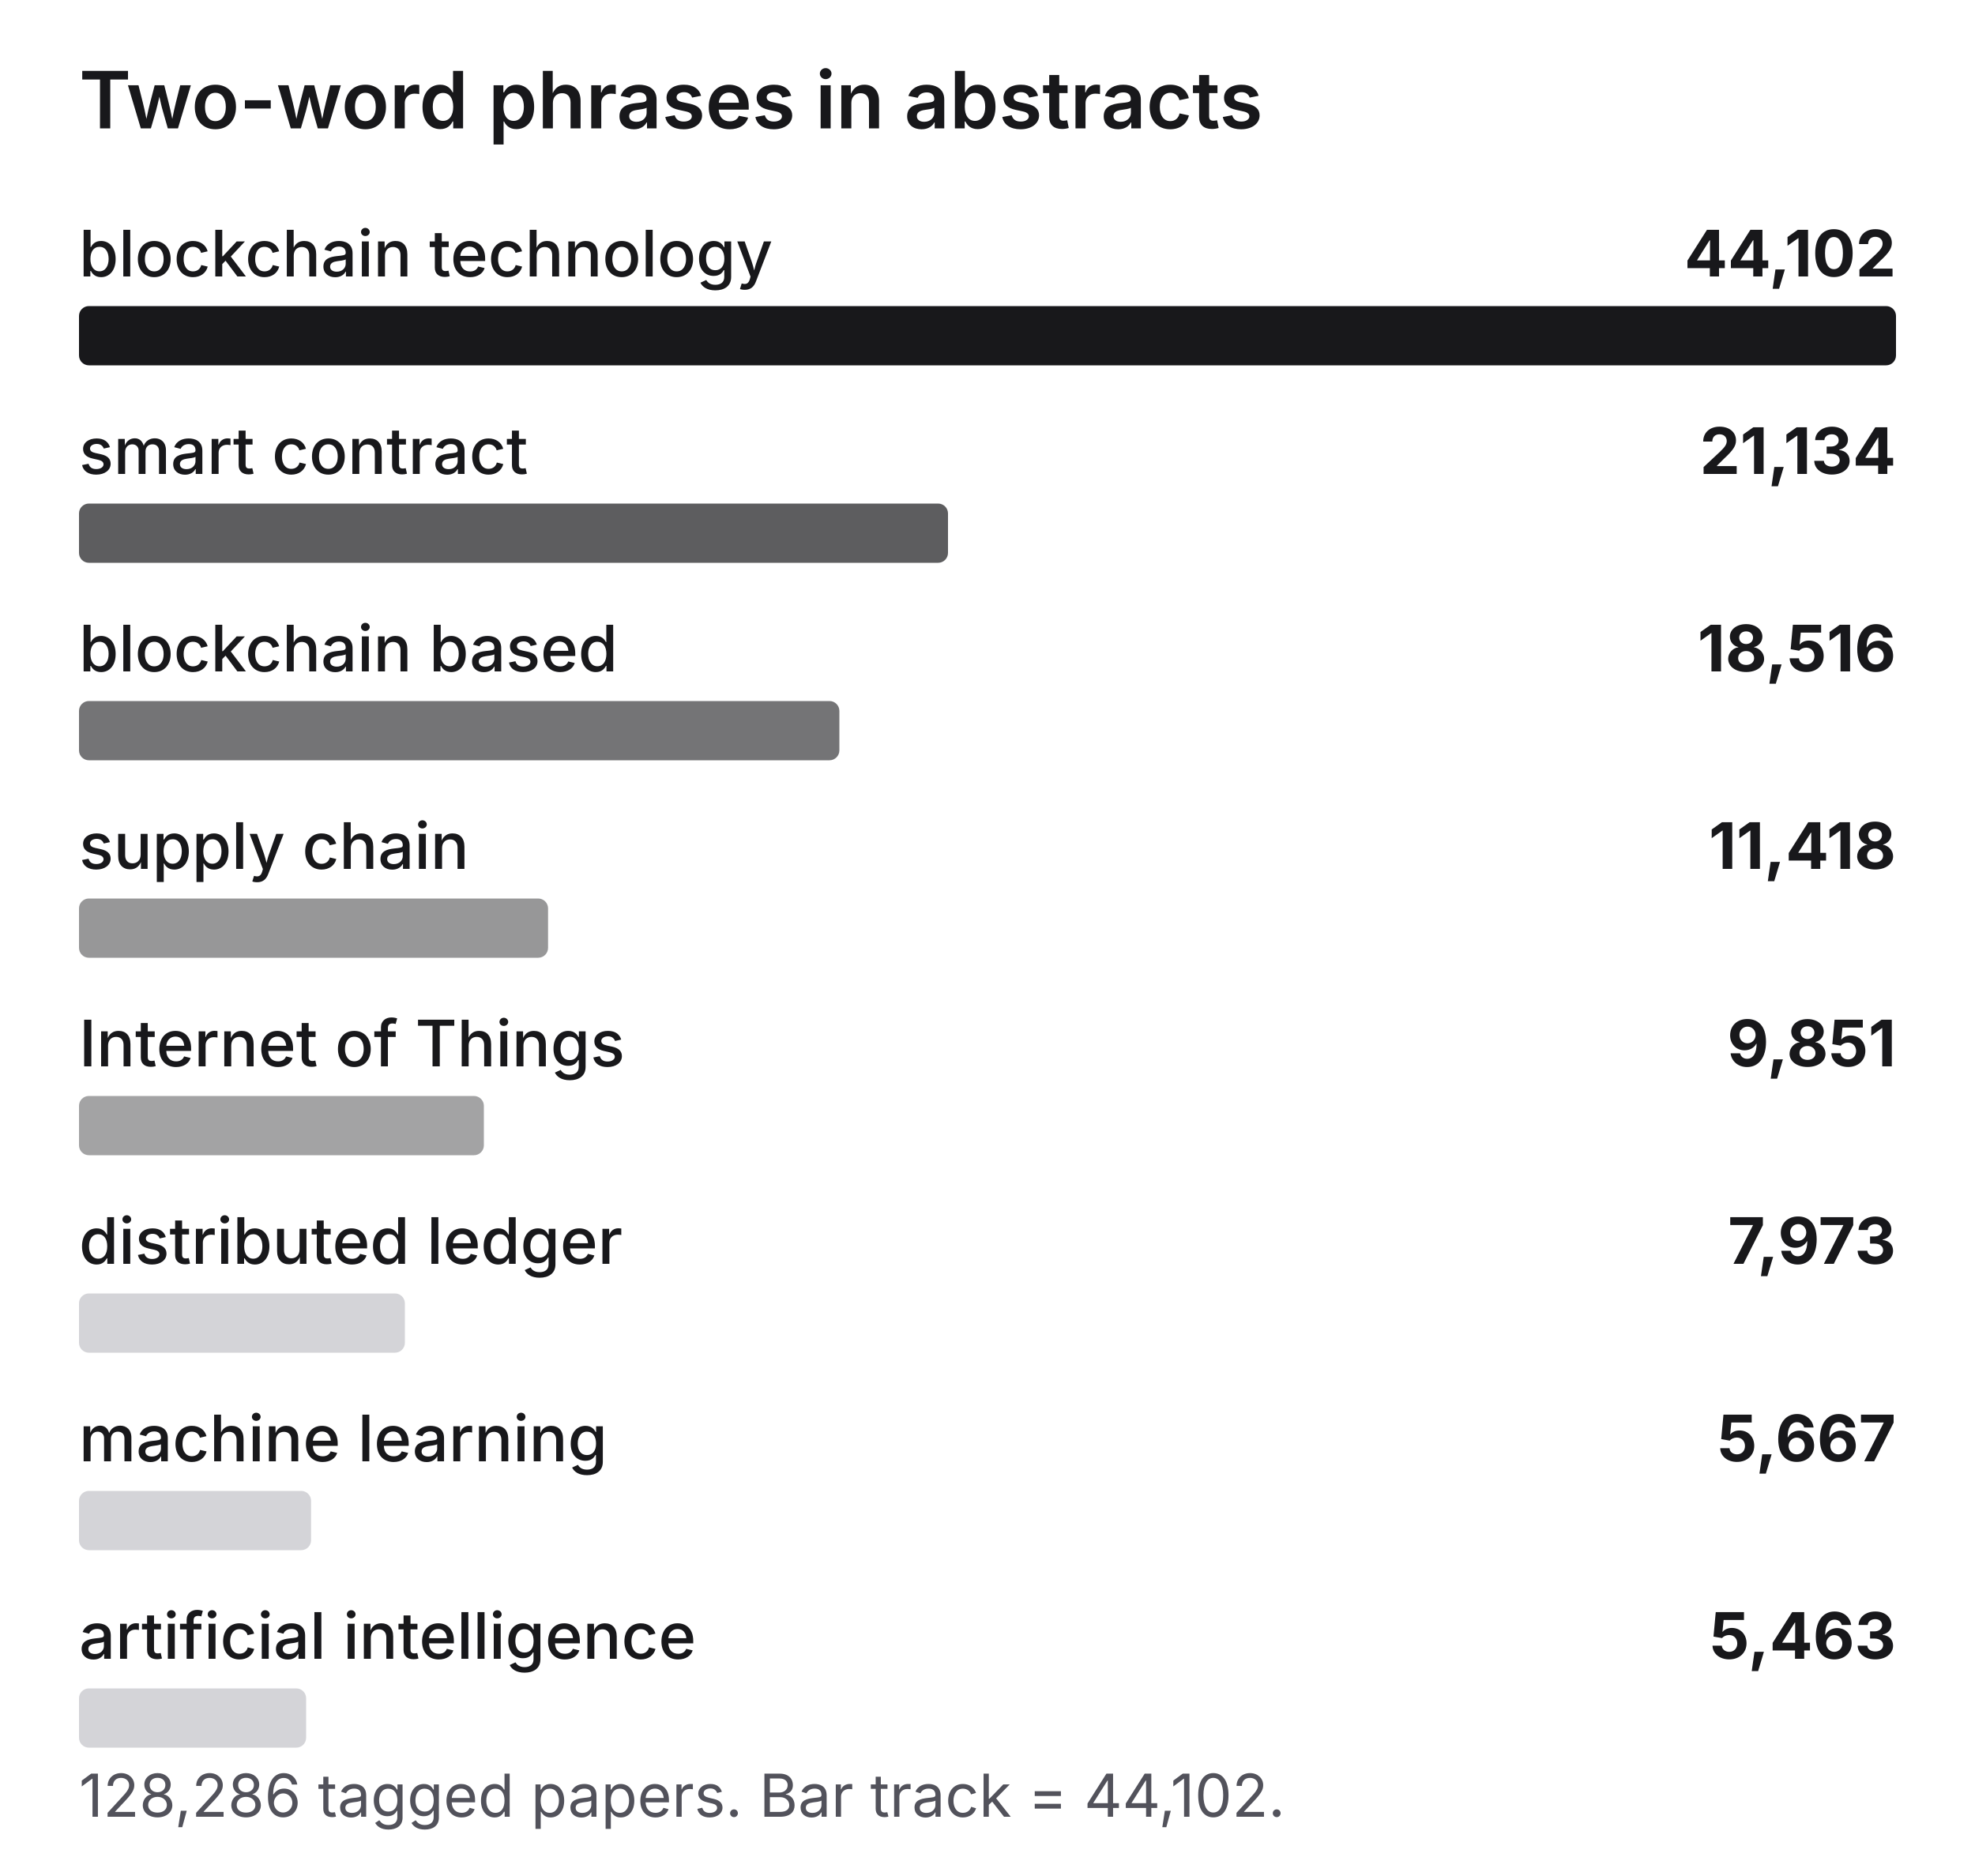
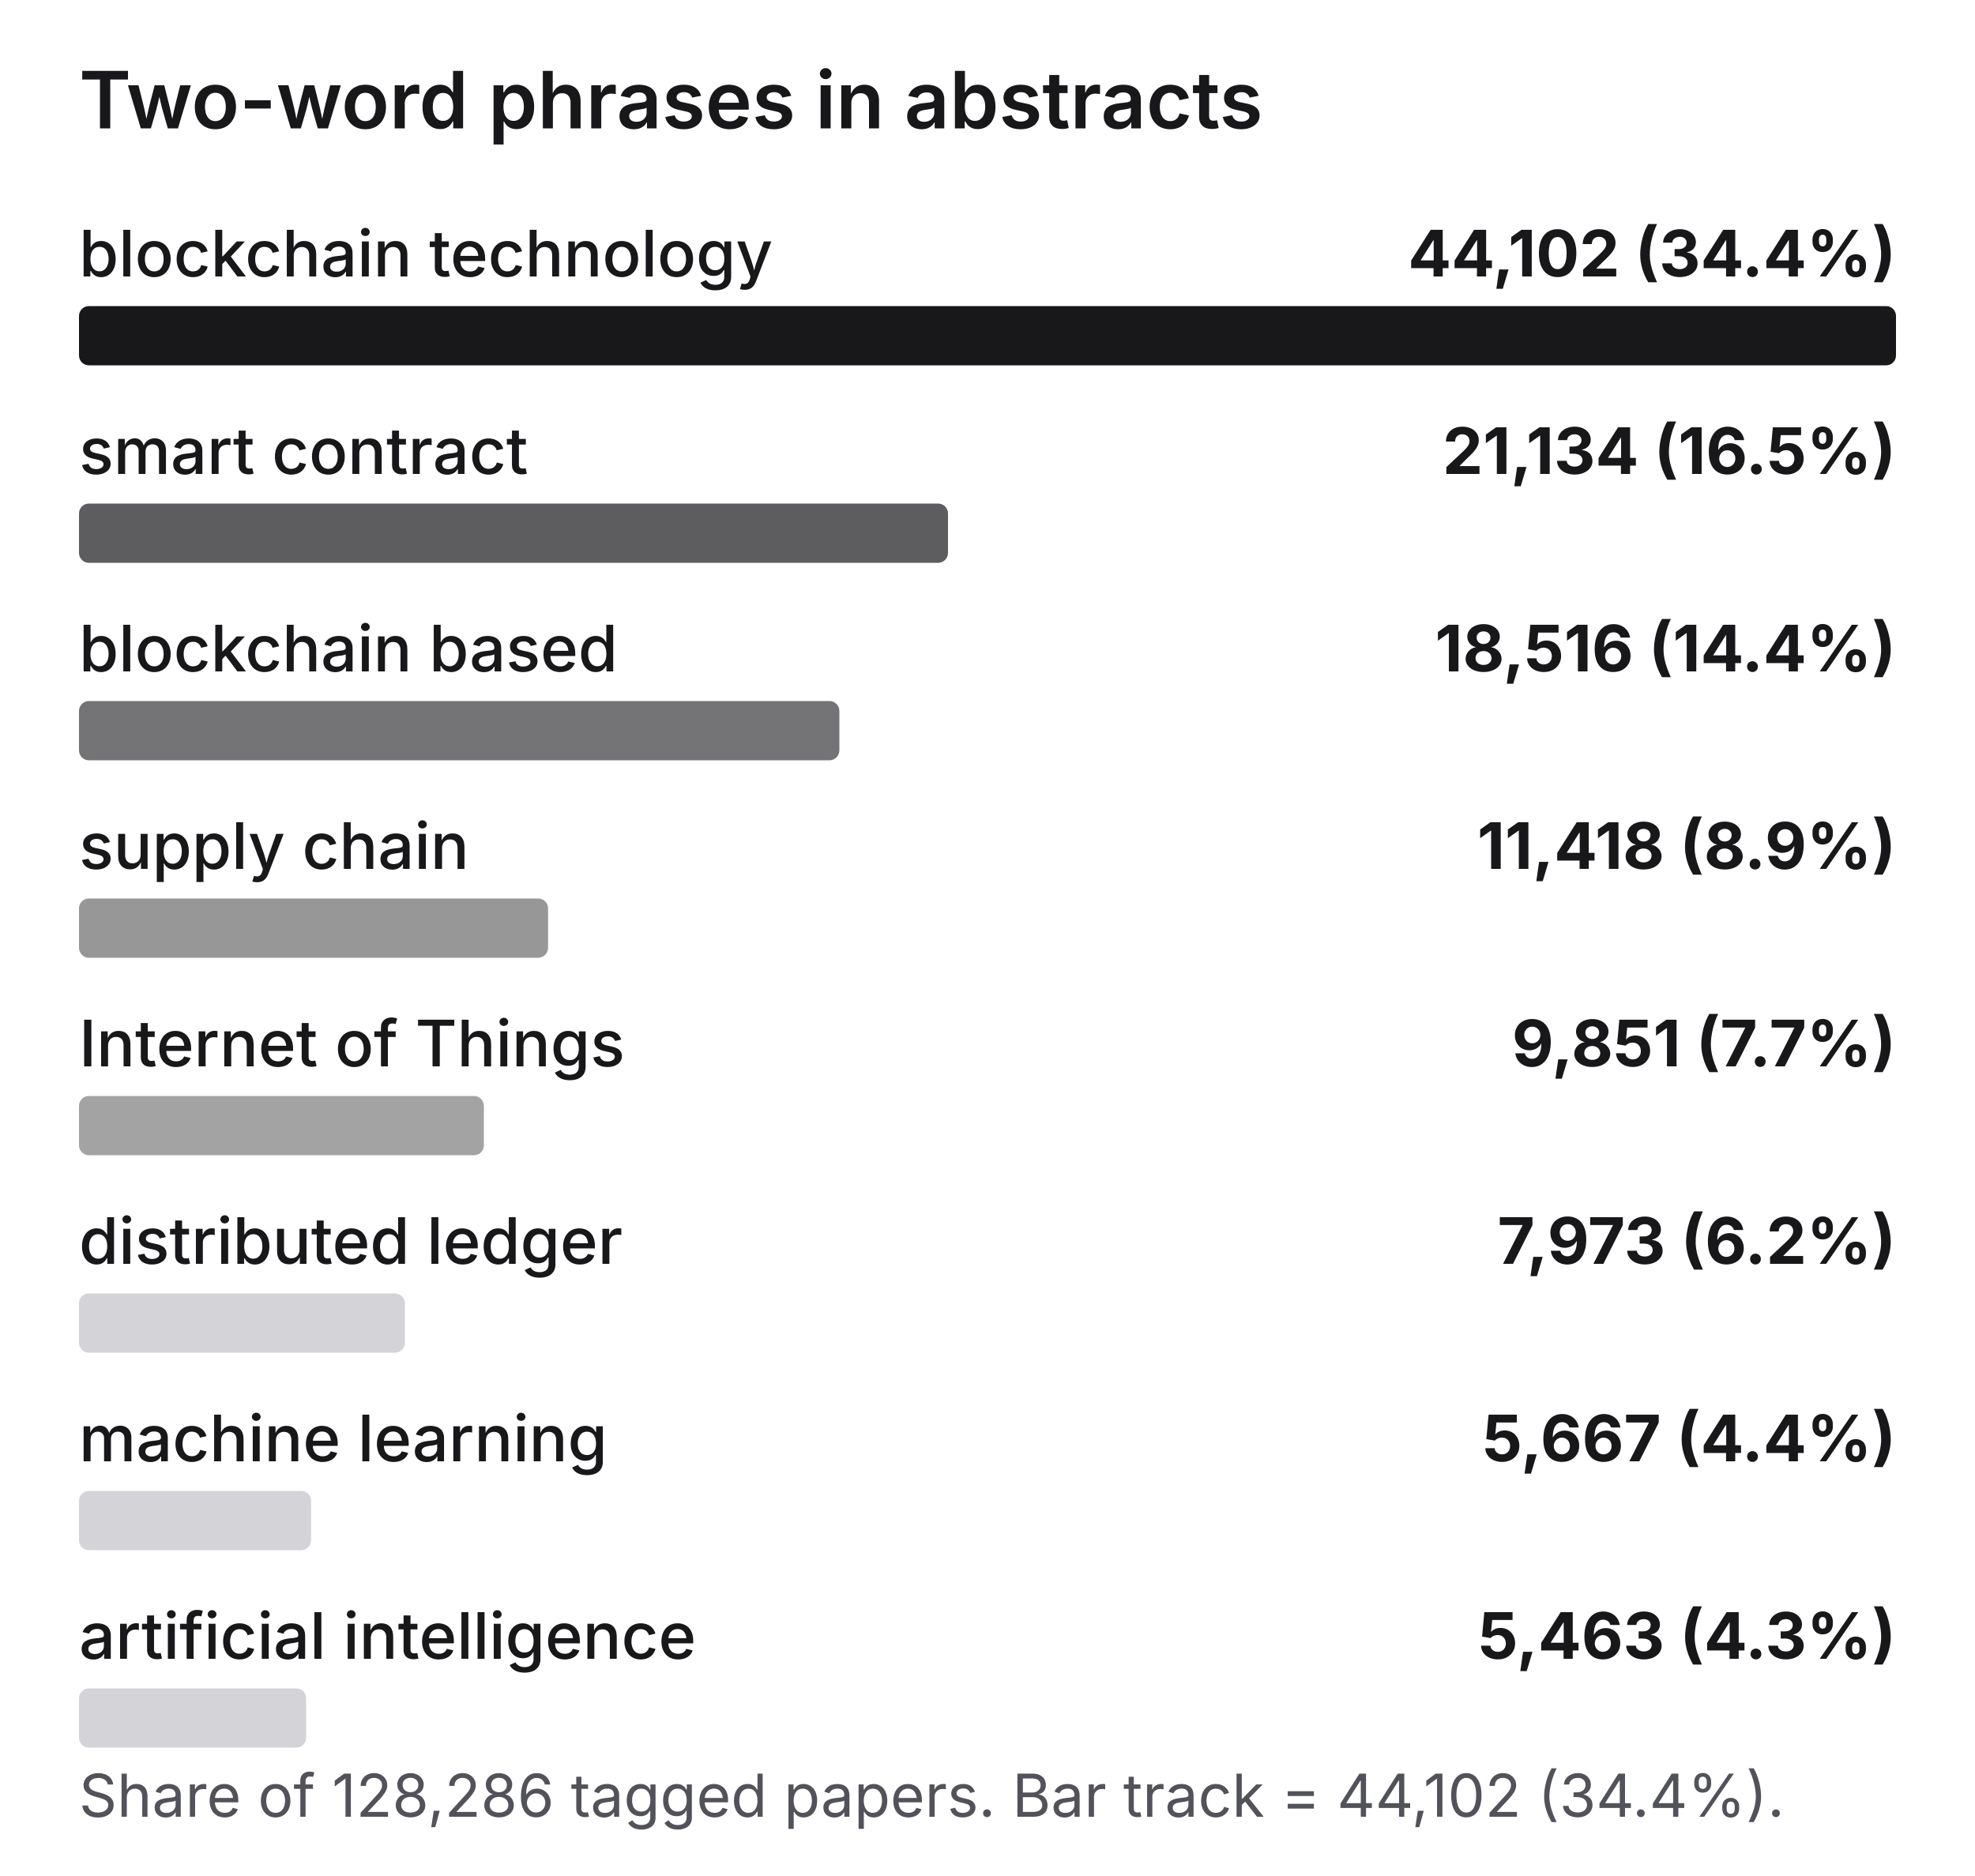
<svg xmlns="http://www.w3.org/2000/svg" viewBox="0 0 400 380" width="400" height="380" preserveAspectRatio="xMidYMid meet">
  <style>
    text { font-family: Inter, system-ui, sans-serif; }
    .title { font-size: 16px; font-weight: 600; fill: #18181b; }
    .label { font-size: 13px; fill: #18181b; font-weight: 500; }
    .pct { font-size: 13px; fill: #18181b; font-weight: 700; }
    .note { font-size: 12px; fill: #52525b; }
  </style>
  <text x="16" y="26" class="title">Two-word phrases in abstracts</text>
  <text x="16" y="56" class="label">blockchain technology</text>
-   <text x="384" y="56" class="pct" text-anchor="end">44,102</text>
+   <text x="384" y="56" class="pct" text-anchor="end">44,102 (34.4%)</text>
  <rect x="16" y="62" width="368" height="12" rx="2" fill="#18181b" />
  <text x="16" y="96" class="label">smart contract</text>
-   <text x="384" y="96" class="pct" text-anchor="end">21,134</text>
+   <text x="384" y="96" class="pct" text-anchor="end">21,134 (16.5%)</text>
  <rect x="16" y="102" width="176" height="12" rx="2" fill="#18181b" opacity="0.7" />
  <text x="16" y="136" class="label">blockchain based</text>
-   <text x="384" y="136" class="pct" text-anchor="end">18,516</text>
+   <text x="384" y="136" class="pct" text-anchor="end">18,516 (14.4%)</text>
  <rect x="16" y="142" width="154" height="12" rx="2" fill="#18181b" opacity="0.6" />
  <text x="16" y="176" class="label">supply chain</text>
-   <text x="384" y="176" class="pct" text-anchor="end">11,418</text>
+   <text x="384" y="176" class="pct" text-anchor="end">11,418 (8.9%)</text>
  <rect x="16" y="182" width="95" height="12" rx="2" fill="#18181b" opacity="0.45" />
  <text x="16" y="216" class="label">Internet of Things</text>
-   <text x="384" y="216" class="pct" text-anchor="end">9,851</text>
+   <text x="384" y="216" class="pct" text-anchor="end">9,851 (7.7%)</text>
  <rect x="16" y="222" width="82" height="12" rx="2" fill="#18181b" opacity="0.4" />
  <text x="16" y="256" class="label">distributed ledger</text>
-   <text x="384" y="256" class="pct" text-anchor="end">7,973</text>
+   <text x="384" y="256" class="pct" text-anchor="end">7,973 (6.2%)</text>
  <rect x="16" y="262" width="66" height="12" rx="2" fill="#d4d4d8" />
  <text x="16" y="296" class="label">machine learning</text>
-   <text x="384" y="296" class="pct" text-anchor="end">5,667</text>
+   <text x="384" y="296" class="pct" text-anchor="end">5,667 (4.4%)</text>
  <rect x="16" y="302" width="47" height="12" rx="2" fill="#d4d4d8" />
  <text x="16" y="336" class="label">artificial intelligence</text>
-   <text x="384" y="336" class="pct" text-anchor="end">5,463</text>
+   <text x="384" y="336" class="pct" text-anchor="end">5,463 (4.3%)</text>
  <rect x="16" y="342" width="46" height="12" rx="2" fill="#d4d4d8" />
-   <text x="16" y="368" class="note">128,286 tagged papers. Bar track = 44,102.</text>
+   <text x="16" y="368" class="note">Share of 128,286 tagged papers. Bar track = 44,102 (34.4%).</text>
</svg>
